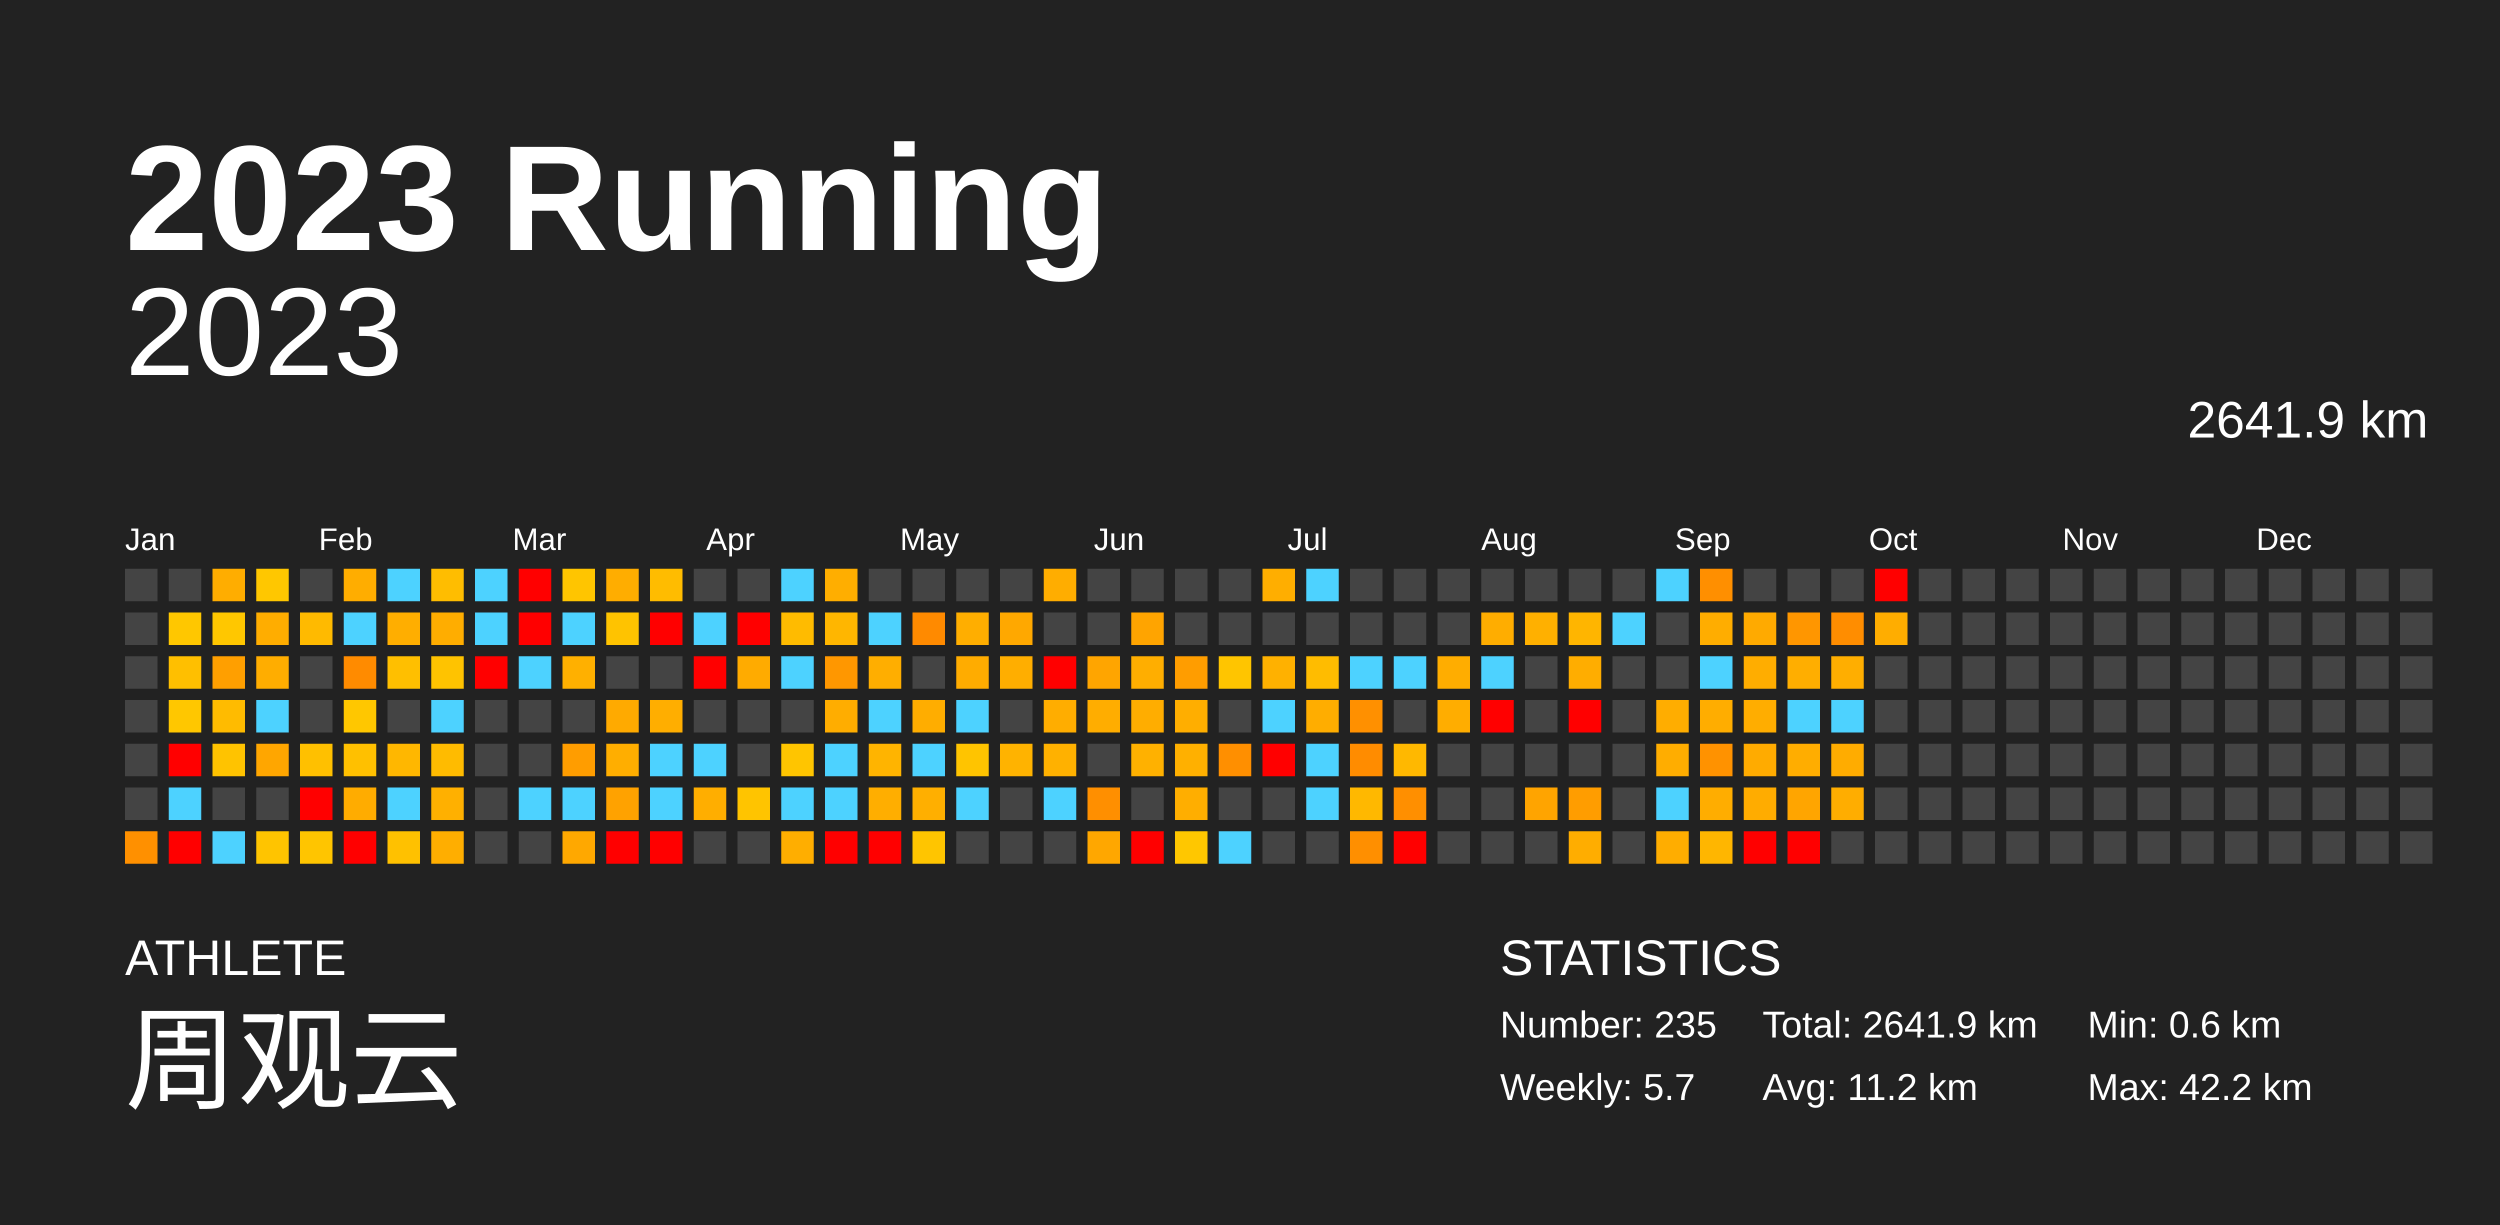
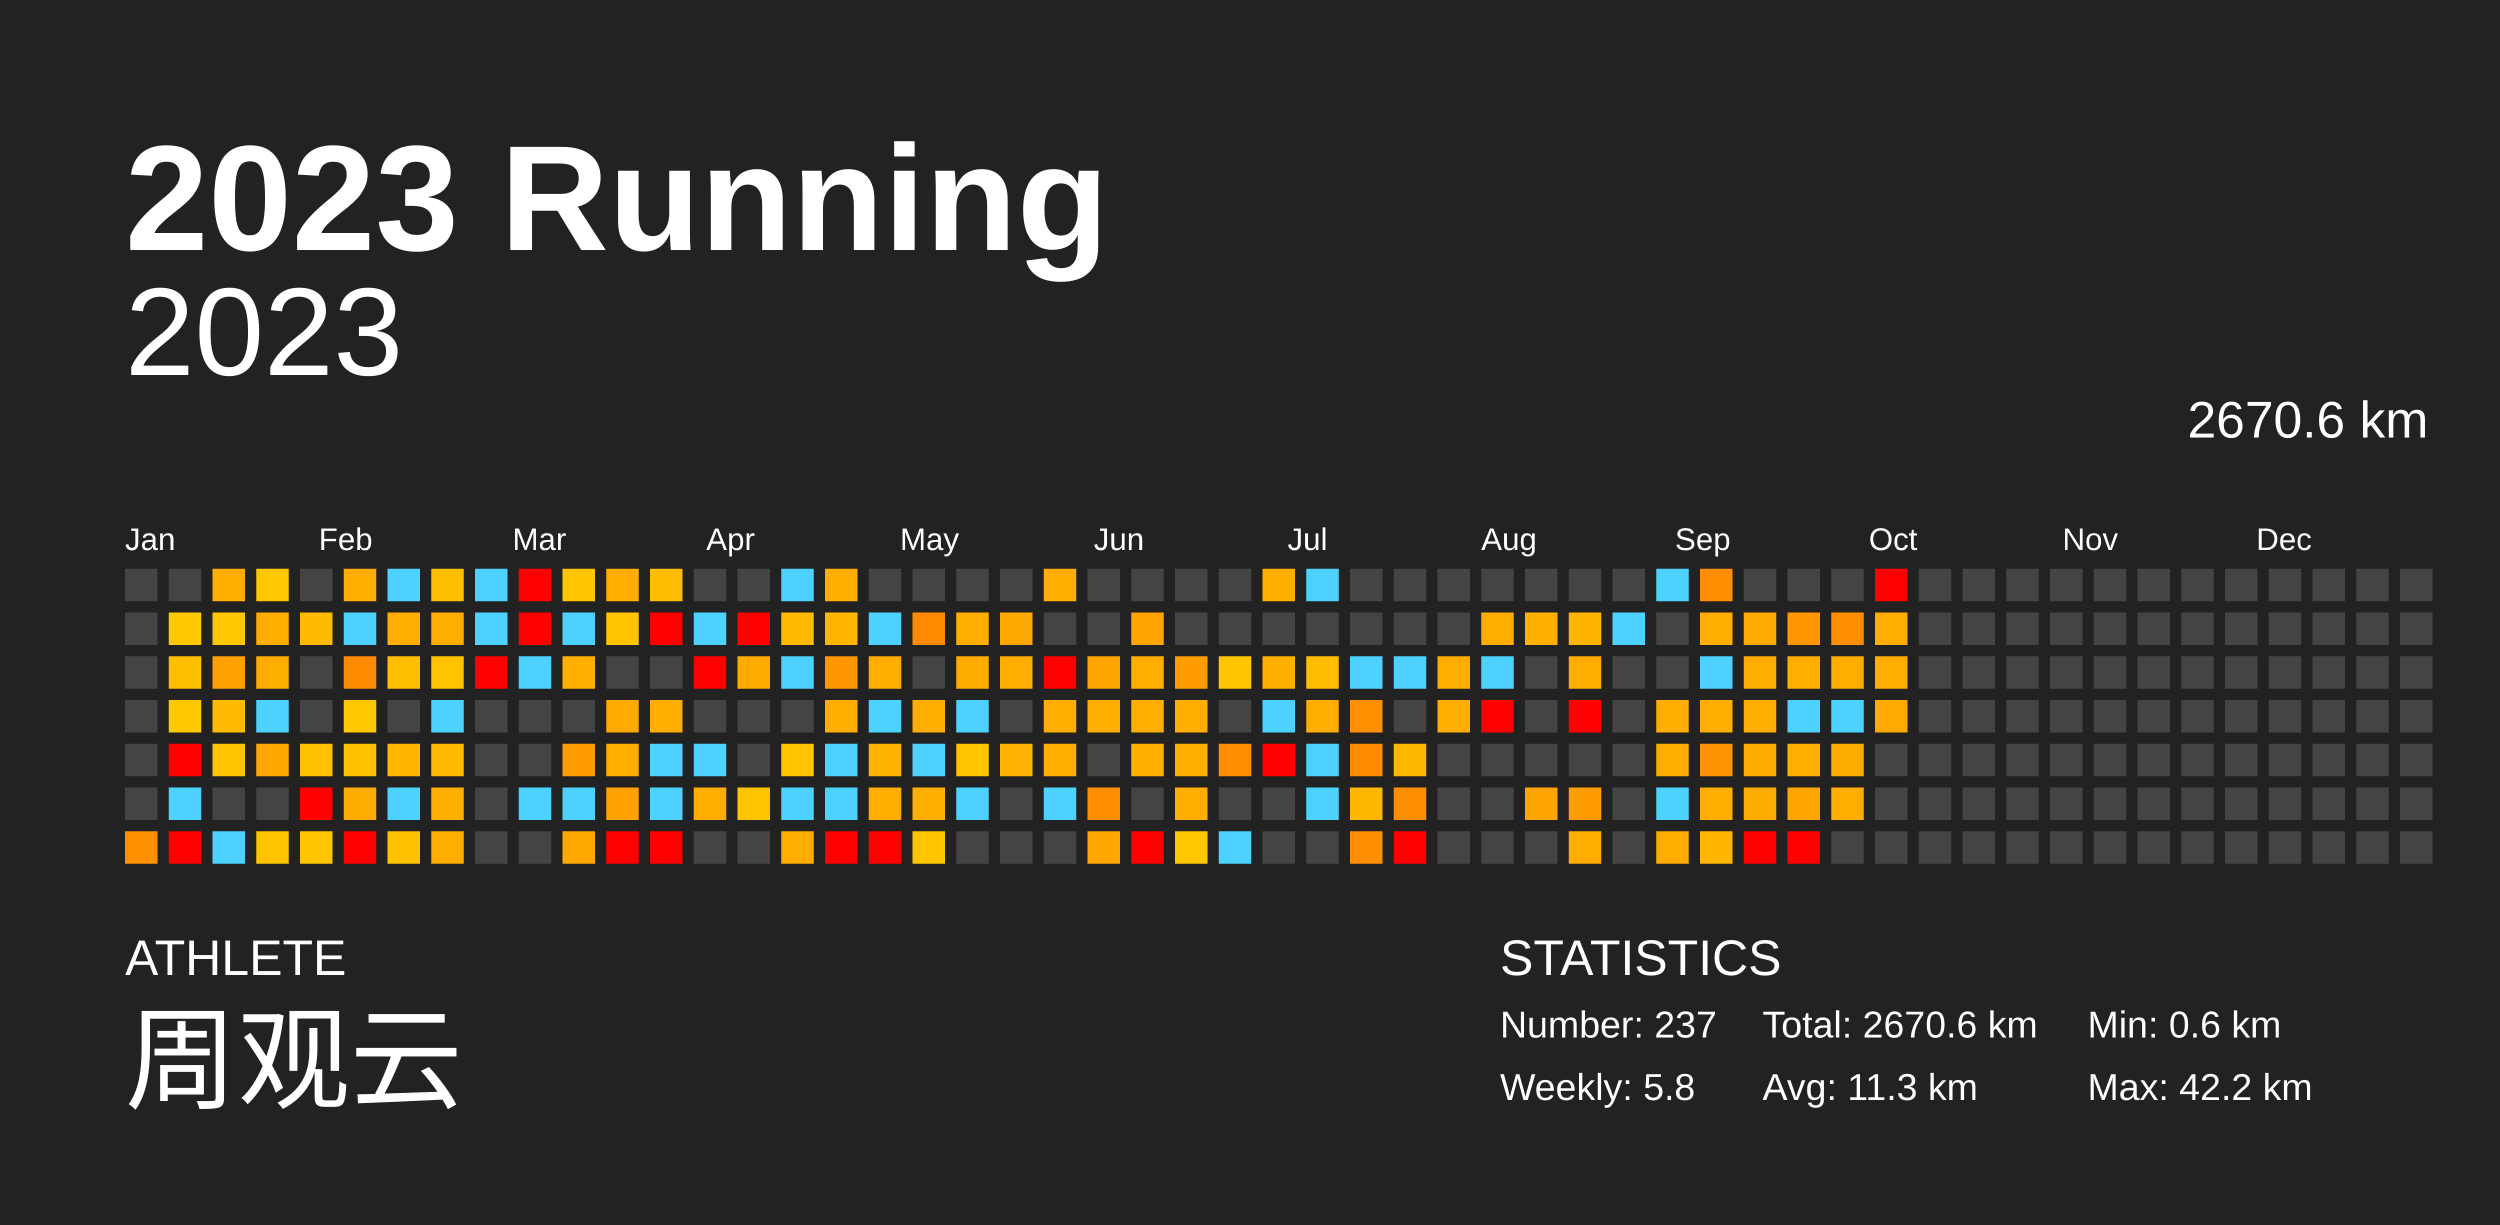
<svg xmlns="http://www.w3.org/2000/svg" baseProfile="full" height="98mm" version="1.1" viewBox="0,0,200,98" width="200mm">
  <defs />
  <rect fill="#222222" height="98" width="200" x="0" y="0" />
  <text fill="#FFFFFF" style="font-size:12px; font-family:Arial; font-weight:bold;" x="10" y="20">2023 Running</text>
  <text fill="#FFFFFF" style="font-size:4px; font-family:Arial" x="10" y="78">ATHLETE</text>
  <text fill="#FFFFFF" style="font-size:9px; font-family:Arial" x="10" y="88">周观云</text>
  <text fill="#FFFFFF" style="font-size:4px; font-family:Arial" x="120" y="78">STATISTICS</text>
-   <text fill="#FFFFFF" style="font-size:3px; font-family:Arial" x="120" y="83">Number: 235</text>
-   <text fill="#FFFFFF" style="font-size:3px; font-family:Arial" x="120" y="88">Weekly: 5.7</text>
-   <text fill="#FFFFFF" style="font-size:3px; font-family:Arial" x="141" y="83">Total: 2641.9 km</text>
-   <text fill="#FFFFFF" style="font-size:3px; font-family:Arial" x="141" y="88">Avg: 11.2 km</text>
+   <text fill="#FFFFFF" style="font-size:3px; font-family:Arial" x="120" y="83">Number: 237</text>
+   <text fill="#FFFFFF" style="font-size:3px; font-family:Arial" x="120" y="88">Weekly: 5.8</text>
+   <text fill="#FFFFFF" style="font-size:3px; font-family:Arial" x="141" y="83">Total: 2670.6 km</text>
+   <text fill="#FFFFFF" style="font-size:3px; font-family:Arial" x="141" y="88">Avg: 11.3 km</text>
  <text fill="#FFFFFF" style="font-size:3px; font-family:Arial" x="167" y="83">Min: 0.6 km</text>
  <text fill="#FFFFFF" style="font-size:3px; font-family:Arial" x="167" y="88">Max: 42.2 km</text>
  <text alignment-baseline="hanging" fill="#FFFFFF" style="font-size:10.0px; font-family:Arial;" x="10" y="30">2023</text>
-   <text alignment-baseline="hanging" fill="#FFFFFF" style="font-size:4.125px; font-family:Arial;" x="175" y="35">2641.9 km</text>
+   <text alignment-baseline="hanging" fill="#FFFFFF" style="font-size:4.125px; font-family:Arial;" x="175" y="35">2670.6 km</text>
  <text fill="#FFFFFF" style="font-size:2.5px; font-family:Arial" x="10.0" y="44">Jan</text>
  <text fill="#FFFFFF" style="font-size:2.5px; font-family:Arial" x="25.5" y="44">Feb</text>
  <text fill="#FFFFFF" style="font-size:2.5px; font-family:Arial" x="41.0" y="44">Mar</text>
  <text fill="#FFFFFF" style="font-size:2.5px; font-family:Arial" x="56.5" y="44">Apr</text>
  <text fill="#FFFFFF" style="font-size:2.5px; font-family:Arial" x="72.0" y="44">May</text>
  <text fill="#FFFFFF" style="font-size:2.5px; font-family:Arial" x="87.5" y="44">Jun</text>
  <text fill="#FFFFFF" style="font-size:2.5px; font-family:Arial" x="103.0" y="44">Jul</text>
  <text fill="#FFFFFF" style="font-size:2.5px; font-family:Arial" x="118.5" y="44">Aug</text>
  <text fill="#FFFFFF" style="font-size:2.5px; font-family:Arial" x="134.0" y="44">Sep</text>
  <text fill="#FFFFFF" style="font-size:2.5px; font-family:Arial" x="149.5" y="44">Oct</text>
  <text fill="#FFFFFF" style="font-size:2.5px; font-family:Arial" x="165.0" y="44">Nov</text>
  <text fill="#FFFFFF" style="font-size:2.5px; font-family:Arial" x="180.5" y="44">Dec</text>
  <rect fill="#444444" height="2.6" width="2.6" x="10.0" y="45.5" />
  <rect fill="#444444" height="2.6" width="2.6" x="10.0" y="49.0" />
  <rect fill="#444444" height="2.6" width="2.6" x="10.0" y="52.5" />
  <rect fill="#444444" height="2.6" width="2.6" x="10.0" y="56.0" />
  <rect fill="#444444" height="2.6" width="2.6" x="10.0" y="59.5" />
  <rect fill="#444444" height="2.6" width="2.6" x="10.0" y="63.0" />
  <rect fill="#ff9000" height="2.6" width="2.6" x="10.0" y="66.5" />
  <rect fill="#444444" height="2.6" width="2.6" x="13.5" y="45.5" />
  <rect fill="#ffc700" height="2.6" width="2.6" x="13.5" y="49.0" />
  <rect fill="#ffbf00" height="2.6" width="2.6" x="13.5" y="52.5" />
  <rect fill="#ffc700" height="2.6" width="2.6" x="13.5" y="56.0" />
  <rect fill="red" height="2.6" width="2.6" x="13.5" y="59.5" />
  <rect fill="#4dd2ff" height="2.6" width="2.6" x="13.5" y="63.0" />
  <rect fill="red" height="2.6" width="2.6" x="13.5" y="66.5" />
  <rect fill="#ffad00" height="2.6" width="2.6" x="17.0" y="45.5" />
  <rect fill="#ffc700" height="2.6" width="2.6" x="17.0" y="49.0" />
  <rect fill="#ff9f00" height="2.6" width="2.6" x="17.0" y="52.5" />
  <rect fill="#ffbb00" height="2.6" width="2.6" x="17.0" y="56.0" />
  <rect fill="#ffc300" height="2.6" width="2.6" x="17.0" y="59.5" />
  <rect fill="#444444" height="2.6" width="2.6" x="17.0" y="63.0" />
  <rect fill="#4dd2ff" height="2.6" width="2.6" x="17.0" y="66.5" />
  <rect fill="#ffc700" height="2.6" width="2.6" x="20.5" y="45.5" />
  <rect fill="#ffad00" height="2.6" width="2.6" x="20.5" y="49.0" />
  <rect fill="#ffad00" height="2.6" width="2.6" x="20.5" y="52.5" />
  <rect fill="#4dd2ff" height="2.6" width="2.6" x="20.5" y="56.0" />
  <rect fill="#ffa600" height="2.6" width="2.6" x="20.5" y="59.5" />
  <rect fill="#444444" height="2.6" width="2.6" x="20.5" y="63.0" />
  <rect fill="#ffc400" height="2.6" width="2.6" x="20.5" y="66.5" />
  <rect fill="#444444" height="2.6" width="2.6" x="24.0" y="45.5" />
  <rect fill="#ffba00" height="2.6" width="2.6" x="24.0" y="49.0" />
  <rect fill="#444444" height="2.6" width="2.6" x="24.0" y="52.5" />
  <rect fill="#444444" height="2.6" width="2.6" x="24.0" y="56.0" />
  <rect fill="#ffc000" height="2.6" width="2.6" x="24.0" y="59.5" />
  <rect fill="red" height="2.6" width="2.6" x="24.0" y="63.0" />
  <rect fill="#ffc500" height="2.6" width="2.6" x="24.0" y="66.5" />
  <rect fill="#ffad00" height="2.6" width="2.6" x="27.5" y="45.5" />
  <rect fill="#4dd2ff" height="2.6" width="2.6" x="27.5" y="49.0" />
  <rect fill="#ff8b00" height="2.6" width="2.6" x="27.5" y="52.5" />
  <rect fill="#ffc700" height="2.6" width="2.6" x="27.5" y="56.0" />
  <rect fill="#ffc000" height="2.6" width="2.6" x="27.5" y="59.5" />
  <rect fill="#ffac00" height="2.6" width="2.6" x="27.5" y="63.0" />
  <rect fill="red" height="2.6" width="2.6" x="27.5" y="66.5" />
  <rect fill="#4dd2ff" height="2.6" width="2.6" x="31.0" y="45.5" />
  <rect fill="#ffae00" height="2.6" width="2.6" x="31.0" y="49.0" />
  <rect fill="#ffbf00" height="2.6" width="2.6" x="31.0" y="52.5" />
  <rect fill="#444444" height="2.6" width="2.6" x="31.0" y="56.0" />
  <rect fill="#ffb700" height="2.6" width="2.6" x="31.0" y="59.5" />
  <rect fill="#4dd2ff" height="2.6" width="2.6" x="31.0" y="63.0" />
  <rect fill="#ffc100" height="2.6" width="2.6" x="31.0" y="66.5" />
  <rect fill="#ffbd00" height="2.6" width="2.6" x="34.5" y="45.5" />
  <rect fill="#ffad00" height="2.6" width="2.6" x="34.5" y="49.0" />
  <rect fill="#ffc300" height="2.6" width="2.6" x="34.5" y="52.5" />
  <rect fill="#4dd2ff" height="2.6" width="2.6" x="34.5" y="56.0" />
  <rect fill="#ffbb00" height="2.6" width="2.6" x="34.5" y="59.5" />
  <rect fill="#ffb000" height="2.6" width="2.6" x="34.5" y="63.0" />
  <rect fill="#ffae00" height="2.6" width="2.6" x="34.5" y="66.5" />
  <rect fill="#4dd2ff" height="2.6" width="2.6" x="38.0" y="45.5" />
  <rect fill="#4dd2ff" height="2.6" width="2.6" x="38.0" y="49.0" />
  <rect fill="red" height="2.6" width="2.6" x="38.0" y="52.5" />
  <rect fill="#444444" height="2.6" width="2.6" x="38.0" y="56.0" />
  <rect fill="#444444" height="2.6" width="2.6" x="38.0" y="59.5" />
  <rect fill="#444444" height="2.6" width="2.6" x="38.0" y="63.0" />
  <rect fill="#444444" height="2.6" width="2.6" x="38.0" y="66.5" />
  <rect fill="red" height="2.6" width="2.6" x="41.5" y="45.5" />
  <rect fill="red" height="2.6" width="2.6" x="41.5" y="49.0" />
  <rect fill="#4dd2ff" height="2.6" width="2.6" x="41.5" y="52.5" />
  <rect fill="#444444" height="2.6" width="2.6" x="41.5" y="56.0" />
  <rect fill="#444444" height="2.6" width="2.6" x="41.5" y="59.5" />
  <rect fill="#4dd2ff" height="2.6" width="2.6" x="41.5" y="63.0" />
  <rect fill="#444444" height="2.6" width="2.6" x="41.5" y="66.5" />
  <rect fill="#ffc500" height="2.6" width="2.6" x="45.0" y="45.5" />
  <rect fill="#4dd2ff" height="2.6" width="2.6" x="45.0" y="49.0" />
  <rect fill="#ffb000" height="2.6" width="2.6" x="45.0" y="52.5" />
  <rect fill="#444444" height="2.6" width="2.6" x="45.0" y="56.0" />
  <rect fill="#ff9d00" height="2.6" width="2.6" x="45.0" y="59.5" />
  <rect fill="#4dd2ff" height="2.6" width="2.6" x="45.0" y="63.0" />
  <rect fill="#ffa800" height="2.6" width="2.6" x="45.0" y="66.5" />
  <rect fill="#ffad00" height="2.6" width="2.6" x="48.5" y="45.5" />
  <rect fill="#ffc300" height="2.6" width="2.6" x="48.5" y="49.0" />
  <rect fill="#444444" height="2.6" width="2.6" x="48.5" y="52.5" />
  <rect fill="#ffaa00" height="2.6" width="2.6" x="48.5" y="56.0" />
  <rect fill="#ffae00" height="2.6" width="2.6" x="48.5" y="59.5" />
  <rect fill="#ffa200" height="2.6" width="2.6" x="48.5" y="63.0" />
  <rect fill="red" height="2.6" width="2.6" x="48.5" y="66.5" />
  <rect fill="#ffbc00" height="2.6" width="2.6" x="52.0" y="45.5" />
  <rect fill="red" height="2.6" width="2.6" x="52.0" y="49.0" />
  <rect fill="#444444" height="2.6" width="2.6" x="52.0" y="52.5" />
  <rect fill="#ffae00" height="2.6" width="2.6" x="52.0" y="56.0" />
  <rect fill="#4dd2ff" height="2.6" width="2.6" x="52.0" y="59.5" />
  <rect fill="#4dd2ff" height="2.6" width="2.6" x="52.0" y="63.0" />
  <rect fill="red" height="2.6" width="2.6" x="52.0" y="66.5" />
  <rect fill="#444444" height="2.6" width="2.6" x="55.5" y="45.5" />
  <rect fill="#4dd2ff" height="2.6" width="2.6" x="55.5" y="49.0" />
  <rect fill="red" height="2.6" width="2.6" x="55.5" y="52.5" />
  <rect fill="#444444" height="2.6" width="2.6" x="55.5" y="56.0" />
  <rect fill="#4dd2ff" height="2.6" width="2.6" x="55.5" y="59.5" />
  <rect fill="#ffae00" height="2.6" width="2.6" x="55.5" y="63.0" />
  <rect fill="#444444" height="2.6" width="2.6" x="55.5" y="66.5" />
  <rect fill="#444444" height="2.6" width="2.6" x="59.0" y="45.5" />
  <rect fill="red" height="2.6" width="2.6" x="59.0" y="49.0" />
  <rect fill="#ffab00" height="2.6" width="2.6" x="59.0" y="52.5" />
  <rect fill="#444444" height="2.6" width="2.6" x="59.0" y="56.0" />
  <rect fill="#444444" height="2.6" width="2.6" x="59.0" y="59.5" />
  <rect fill="#ffc400" height="2.6" width="2.6" x="59.0" y="63.0" />
  <rect fill="#444444" height="2.6" width="2.6" x="59.0" y="66.5" />
  <rect fill="#4dd2ff" height="2.6" width="2.6" x="62.5" y="45.5" />
  <rect fill="#ffbb00" height="2.6" width="2.6" x="62.5" y="49.0" />
  <rect fill="#4dd2ff" height="2.6" width="2.6" x="62.5" y="52.5" />
  <rect fill="#444444" height="2.6" width="2.6" x="62.5" y="56.0" />
  <rect fill="#ffc500" height="2.6" width="2.6" x="62.5" y="59.5" />
  <rect fill="#4dd2ff" height="2.6" width="2.6" x="62.5" y="63.0" />
  <rect fill="#ffae00" height="2.6" width="2.6" x="62.5" y="66.5" />
  <rect fill="#ffae00" height="2.6" width="2.6" x="66.0" y="45.5" />
  <rect fill="#ffb600" height="2.6" width="2.6" x="66.0" y="49.0" />
  <rect fill="#ff9700" height="2.6" width="2.6" x="66.0" y="52.5" />
  <rect fill="#ffad00" height="2.6" width="2.6" x="66.0" y="56.0" />
  <rect fill="#4dd2ff" height="2.6" width="2.6" x="66.0" y="59.5" />
  <rect fill="#4dd2ff" height="2.6" width="2.6" x="66.0" y="63.0" />
  <rect fill="red" height="2.6" width="2.6" x="66.0" y="66.5" />
  <rect fill="#444444" height="2.6" width="2.6" x="69.5" y="45.5" />
  <rect fill="#4dd2ff" height="2.6" width="2.6" x="69.5" y="49.0" />
  <rect fill="#ffae00" height="2.6" width="2.6" x="69.5" y="52.5" />
  <rect fill="#4dd2ff" height="2.6" width="2.6" x="69.5" y="56.0" />
  <rect fill="#ffb400" height="2.6" width="2.6" x="69.5" y="59.5" />
  <rect fill="#ffae00" height="2.6" width="2.6" x="69.5" y="63.0" />
  <rect fill="red" height="2.6" width="2.6" x="69.5" y="66.5" />
  <rect fill="#444444" height="2.6" width="2.6" x="73.0" y="45.5" />
  <rect fill="#ff8a00" height="2.6" width="2.6" x="73.0" y="49.0" />
  <rect fill="#444444" height="2.6" width="2.6" x="73.0" y="52.5" />
  <rect fill="#ffad00" height="2.6" width="2.6" x="73.0" y="56.0" />
  <rect fill="#4dd2ff" height="2.6" width="2.6" x="73.0" y="59.5" />
  <rect fill="#ffaf00" height="2.6" width="2.6" x="73.0" y="63.0" />
  <rect fill="#ffc500" height="2.6" width="2.6" x="73.0" y="66.5" />
  <rect fill="#444444" height="2.6" width="2.6" x="76.5" y="45.5" />
  <rect fill="#ffae00" height="2.6" width="2.6" x="76.5" y="49.0" />
  <rect fill="#ffac00" height="2.6" width="2.6" x="76.5" y="52.5" />
  <rect fill="#4dd2ff" height="2.6" width="2.6" x="76.5" y="56.0" />
  <rect fill="#ffc400" height="2.6" width="2.6" x="76.5" y="59.5" />
  <rect fill="#4dd2ff" height="2.6" width="2.6" x="76.5" y="63.0" />
  <rect fill="#444444" height="2.6" width="2.6" x="76.5" y="66.5" />
  <rect fill="#444444" height="2.6" width="2.6" x="80.0" y="45.5" />
  <rect fill="#ffa800" height="2.6" width="2.6" x="80.0" y="49.0" />
  <rect fill="#ffae00" height="2.6" width="2.6" x="80.0" y="52.5" />
  <rect fill="#444444" height="2.6" width="2.6" x="80.0" y="56.0" />
  <rect fill="#ffb300" height="2.6" width="2.6" x="80.0" y="59.5" />
  <rect fill="#444444" height="2.6" width="2.6" x="80.0" y="63.0" />
  <rect fill="#444444" height="2.6" width="2.6" x="80.0" y="66.5" />
  <rect fill="#ffad00" height="2.6" width="2.6" x="83.5" y="45.5" />
  <rect fill="#444444" height="2.6" width="2.6" x="83.5" y="49.0" />
  <rect fill="red" height="2.6" width="2.6" x="83.5" y="52.5" />
  <rect fill="#ffad00" height="2.6" width="2.6" x="83.5" y="56.0" />
  <rect fill="#ffb100" height="2.6" width="2.6" x="83.5" y="59.5" />
  <rect fill="#4dd2ff" height="2.6" width="2.6" x="83.5" y="63.0" />
  <rect fill="#444444" height="2.6" width="2.6" x="83.5" y="66.5" />
  <rect fill="#444444" height="2.6" width="2.6" x="87.0" y="45.5" />
  <rect fill="#444444" height="2.6" width="2.6" x="87.0" y="49.0" />
  <rect fill="#ffa500" height="2.6" width="2.6" x="87.0" y="52.5" />
  <rect fill="#ffad00" height="2.6" width="2.6" x="87.0" y="56.0" />
  <rect fill="#444444" height="2.6" width="2.6" x="87.0" y="59.5" />
  <rect fill="#ff8f00" height="2.6" width="2.6" x="87.0" y="63.0" />
  <rect fill="#ffa700" height="2.6" width="2.6" x="87.0" y="66.5" />
  <rect fill="#444444" height="2.6" width="2.6" x="90.5" y="45.5" />
  <rect fill="#ffa400" height="2.6" width="2.6" x="90.5" y="49.0" />
  <rect fill="#ffae00" height="2.6" width="2.6" x="90.5" y="52.5" />
  <rect fill="#ffad00" height="2.6" width="2.6" x="90.5" y="56.0" />
  <rect fill="#ffb100" height="2.6" width="2.6" x="90.5" y="59.5" />
  <rect fill="#444444" height="2.6" width="2.6" x="90.5" y="63.0" />
  <rect fill="red" height="2.6" width="2.6" x="90.5" y="66.5" />
  <rect fill="#444444" height="2.6" width="2.6" x="94.0" y="45.5" />
  <rect fill="#444444" height="2.6" width="2.6" x="94.0" y="49.0" />
  <rect fill="#ff9d00" height="2.6" width="2.6" x="94.0" y="52.5" />
  <rect fill="#ffae00" height="2.6" width="2.6" x="94.0" y="56.0" />
  <rect fill="#ffb000" height="2.6" width="2.6" x="94.0" y="59.5" />
  <rect fill="#ffae00" height="2.6" width="2.6" x="94.0" y="63.0" />
  <rect fill="#ffc700" height="2.6" width="2.6" x="94.0" y="66.5" />
  <rect fill="#444444" height="2.6" width="2.6" x="97.5" y="45.5" />
  <rect fill="#444444" height="2.6" width="2.6" x="97.5" y="49.0" />
  <rect fill="#ffc500" height="2.6" width="2.6" x="97.5" y="52.5" />
  <rect fill="#444444" height="2.6" width="2.6" x="97.5" y="56.0" />
  <rect fill="#ff8f00" height="2.6" width="2.6" x="97.5" y="59.5" />
  <rect fill="#444444" height="2.6" width="2.6" x="97.5" y="63.0" />
  <rect fill="#4dd2ff" height="2.6" width="2.6" x="97.5" y="66.5" />
  <rect fill="#ffae00" height="2.6" width="2.6" x="101.0" y="45.5" />
  <rect fill="#444444" height="2.6" width="2.6" x="101.0" y="49.0" />
  <rect fill="#ffb100" height="2.6" width="2.6" x="101.0" y="52.5" />
  <rect fill="#4dd2ff" height="2.6" width="2.6" x="101.0" y="56.0" />
  <rect fill="red" height="2.6" width="2.6" x="101.0" y="59.5" />
  <rect fill="#444444" height="2.6" width="2.6" x="101.0" y="63.0" />
  <rect fill="#444444" height="2.6" width="2.6" x="101.0" y="66.5" />
  <rect fill="#4dd2ff" height="2.6" width="2.6" x="104.5" y="45.5" />
  <rect fill="#444444" height="2.6" width="2.6" x="104.5" y="49.0" />
  <rect fill="#ffbc00" height="2.6" width="2.6" x="104.5" y="52.5" />
  <rect fill="#ffad00" height="2.6" width="2.6" x="104.5" y="56.0" />
  <rect fill="#4dd2ff" height="2.6" width="2.6" x="104.5" y="59.5" />
  <rect fill="#4dd2ff" height="2.6" width="2.6" x="104.5" y="63.0" />
  <rect fill="#444444" height="2.6" width="2.6" x="104.5" y="66.5" />
  <rect fill="#444444" height="2.6" width="2.6" x="108.0" y="45.5" />
  <rect fill="#444444" height="2.6" width="2.6" x="108.0" y="49.0" />
  <rect fill="#4dd2ff" height="2.6" width="2.6" x="108.0" y="52.5" />
  <rect fill="#ff9000" height="2.6" width="2.6" x="108.0" y="56.0" />
  <rect fill="#ff8c00" height="2.6" width="2.6" x="108.0" y="59.5" />
  <rect fill="#ffb800" height="2.6" width="2.6" x="108.0" y="63.0" />
  <rect fill="#ff8f00" height="2.6" width="2.6" x="108.0" y="66.5" />
  <rect fill="#444444" height="2.6" width="2.6" x="111.5" y="45.5" />
  <rect fill="#444444" height="2.6" width="2.6" x="111.5" y="49.0" />
  <rect fill="#4dd2ff" height="2.6" width="2.6" x="111.5" y="52.5" />
  <rect fill="#444444" height="2.6" width="2.6" x="111.5" y="56.0" />
  <rect fill="#ffb800" height="2.6" width="2.6" x="111.5" y="59.5" />
  <rect fill="#ff8f00" height="2.6" width="2.6" x="111.5" y="63.0" />
  <rect fill="red" height="2.6" width="2.6" x="111.5" y="66.5" />
  <rect fill="#444444" height="2.6" width="2.6" x="115.0" y="45.5" />
  <rect fill="#444444" height="2.6" width="2.6" x="115.0" y="49.0" />
  <rect fill="#ffad00" height="2.6" width="2.6" x="115.0" y="52.5" />
  <rect fill="#ffad00" height="2.6" width="2.6" x="115.0" y="56.0" />
  <rect fill="#444444" height="2.6" width="2.6" x="115.0" y="59.5" />
  <rect fill="#444444" height="2.6" width="2.6" x="115.0" y="63.0" />
  <rect fill="#444444" height="2.6" width="2.6" x="115.0" y="66.5" />
  <rect fill="#444444" height="2.6" width="2.6" x="118.5" y="45.5" />
  <rect fill="#ffad00" height="2.6" width="2.6" x="118.5" y="49.0" />
  <rect fill="#4dd2ff" height="2.6" width="2.6" x="118.5" y="52.5" />
  <rect fill="red" height="2.6" width="2.6" x="118.5" y="56.0" />
  <rect fill="#444444" height="2.6" width="2.6" x="118.5" y="59.5" />
  <rect fill="#444444" height="2.6" width="2.6" x="118.5" y="63.0" />
  <rect fill="#444444" height="2.6" width="2.6" x="118.5" y="66.5" />
  <rect fill="#444444" height="2.6" width="2.6" x="122.0" y="45.5" />
  <rect fill="#ffb000" height="2.6" width="2.6" x="122.0" y="49.0" />
  <rect fill="#444444" height="2.6" width="2.6" x="122.0" y="52.5" />
  <rect fill="#444444" height="2.6" width="2.6" x="122.0" y="56.0" />
  <rect fill="#444444" height="2.6" width="2.6" x="122.0" y="59.5" />
  <rect fill="#ffa400" height="2.6" width="2.6" x="122.0" y="63.0" />
  <rect fill="#444444" height="2.6" width="2.6" x="122.0" y="66.5" />
  <rect fill="#444444" height="2.6" width="2.6" x="125.5" y="45.5" />
  <rect fill="#ffb500" height="2.6" width="2.6" x="125.5" y="49.0" />
  <rect fill="#ffad00" height="2.6" width="2.6" x="125.5" y="52.5" />
  <rect fill="red" height="2.6" width="2.6" x="125.5" y="56.0" />
  <rect fill="#444444" height="2.6" width="2.6" x="125.5" y="59.5" />
  <rect fill="#ff9d00" height="2.6" width="2.6" x="125.5" y="63.0" />
  <rect fill="#ffad00" height="2.6" width="2.6" x="125.5" y="66.5" />
  <rect fill="#444444" height="2.6" width="2.6" x="129.0" y="45.5" />
  <rect fill="#4dd2ff" height="2.6" width="2.6" x="129.0" y="49.0" />
  <rect fill="#444444" height="2.6" width="2.6" x="129.0" y="52.5" />
  <rect fill="#444444" height="2.6" width="2.6" x="129.0" y="56.0" />
  <rect fill="#444444" height="2.6" width="2.6" x="129.0" y="59.5" />
  <rect fill="#444444" height="2.6" width="2.6" x="129.0" y="63.0" />
  <rect fill="#444444" height="2.6" width="2.6" x="129.0" y="66.5" />
  <rect fill="#4dd2ff" height="2.6" width="2.6" x="132.5" y="45.5" />
  <rect fill="#444444" height="2.6" width="2.6" x="132.5" y="49.0" />
  <rect fill="#444444" height="2.6" width="2.6" x="132.5" y="52.5" />
  <rect fill="#ffad00" height="2.6" width="2.6" x="132.5" y="56.0" />
  <rect fill="#ffad00" height="2.6" width="2.6" x="132.5" y="59.5" />
  <rect fill="#4dd2ff" height="2.6" width="2.6" x="132.5" y="63.0" />
  <rect fill="#ffad00" height="2.6" width="2.6" x="132.5" y="66.5" />
  <rect fill="#ff8f00" height="2.6" width="2.6" x="136.0" y="45.5" />
  <rect fill="#ffad00" height="2.6" width="2.6" x="136.0" y="49.0" />
  <rect fill="#4dd2ff" height="2.6" width="2.6" x="136.0" y="52.5" />
  <rect fill="#ffad00" height="2.6" width="2.6" x="136.0" y="56.0" />
  <rect fill="#ff9200" height="2.6" width="2.6" x="136.0" y="59.5" />
  <rect fill="#ffad00" height="2.6" width="2.6" x="136.0" y="63.0" />
  <rect fill="#ffb600" height="2.6" width="2.6" x="136.0" y="66.5" />
  <rect fill="#444444" height="2.6" width="2.6" x="139.5" y="45.5" />
  <rect fill="#ffaa00" height="2.6" width="2.6" x="139.5" y="49.0" />
  <rect fill="#ffad00" height="2.6" width="2.6" x="139.5" y="52.5" />
  <rect fill="#ffad00" height="2.6" width="2.6" x="139.5" y="56.0" />
  <rect fill="#ffab00" height="2.6" width="2.6" x="139.5" y="59.5" />
  <rect fill="#ffac00" height="2.6" width="2.6" x="139.5" y="63.0" />
  <rect fill="red" height="2.6" width="2.6" x="139.5" y="66.5" />
  <rect fill="#444444" height="2.6" width="2.6" x="143.0" y="45.5" />
  <rect fill="#ff9600" height="2.6" width="2.6" x="143.0" y="49.0" />
  <rect fill="#ffae00" height="2.6" width="2.6" x="143.0" y="52.5" />
  <rect fill="#4dd2ff" height="2.6" width="2.6" x="143.0" y="56.0" />
  <rect fill="#ffad00" height="2.6" width="2.6" x="143.0" y="59.5" />
  <rect fill="#ffa500" height="2.6" width="2.6" x="143.0" y="63.0" />
  <rect fill="red" height="2.6" width="2.6" x="143.0" y="66.5" />
  <rect fill="#444444" height="2.6" width="2.6" x="146.5" y="45.5" />
  <rect fill="#ff8d00" height="2.6" width="2.6" x="146.5" y="49.0" />
  <rect fill="#ffae00" height="2.6" width="2.6" x="146.5" y="52.5" />
  <rect fill="#4dd2ff" height="2.6" width="2.6" x="146.5" y="56.0" />
  <rect fill="#ffac00" height="2.6" width="2.6" x="146.5" y="59.5" />
  <rect fill="#ffad00" height="2.6" width="2.6" x="146.5" y="63.0" />
  <rect fill="#444444" height="2.6" width="2.6" x="146.5" y="66.5" />
  <rect fill="red" height="2.6" width="2.6" x="150.0" y="45.5" />
  <rect fill="#ffad00" height="2.6" width="2.6" x="150.0" y="49.0" />
-   <rect fill="#444444" height="2.6" width="2.6" x="150.0" y="52.5" />
-   <rect fill="#444444" height="2.6" width="2.6" x="150.0" y="56.0" />
+   <rect fill="#ffae00" height="2.6" width="2.6" x="150.0" y="52.5" />
+   <rect fill="#ffaa00" height="2.6" width="2.6" x="150.0" y="56.0" />
  <rect fill="#444444" height="2.6" width="2.6" x="150.0" y="59.5" />
  <rect fill="#444444" height="2.6" width="2.6" x="150.0" y="63.0" />
  <rect fill="#444444" height="2.6" width="2.6" x="150.0" y="66.5" />
  <rect fill="#444444" height="2.6" width="2.6" x="153.5" y="45.5" />
  <rect fill="#444444" height="2.6" width="2.6" x="153.5" y="49.0" />
  <rect fill="#444444" height="2.6" width="2.6" x="153.5" y="52.5" />
  <rect fill="#444444" height="2.6" width="2.6" x="153.5" y="56.0" />
  <rect fill="#444444" height="2.6" width="2.6" x="153.5" y="59.5" />
  <rect fill="#444444" height="2.6" width="2.6" x="153.5" y="63.0" />
  <rect fill="#444444" height="2.6" width="2.6" x="153.5" y="66.5" />
  <rect fill="#444444" height="2.6" width="2.6" x="157.0" y="45.5" />
  <rect fill="#444444" height="2.6" width="2.6" x="157.0" y="49.0" />
  <rect fill="#444444" height="2.6" width="2.6" x="157.0" y="52.5" />
  <rect fill="#444444" height="2.6" width="2.6" x="157.0" y="56.0" />
  <rect fill="#444444" height="2.6" width="2.6" x="157.0" y="59.5" />
  <rect fill="#444444" height="2.6" width="2.6" x="157.0" y="63.0" />
  <rect fill="#444444" height="2.6" width="2.6" x="157.0" y="66.5" />
  <rect fill="#444444" height="2.6" width="2.6" x="160.5" y="45.5" />
  <rect fill="#444444" height="2.6" width="2.6" x="160.5" y="49.0" />
  <rect fill="#444444" height="2.6" width="2.6" x="160.5" y="52.5" />
  <rect fill="#444444" height="2.6" width="2.6" x="160.5" y="56.0" />
  <rect fill="#444444" height="2.6" width="2.6" x="160.5" y="59.5" />
  <rect fill="#444444" height="2.6" width="2.6" x="160.5" y="63.0" />
  <rect fill="#444444" height="2.6" width="2.6" x="160.5" y="66.5" />
  <rect fill="#444444" height="2.6" width="2.6" x="164.0" y="45.5" />
  <rect fill="#444444" height="2.6" width="2.6" x="164.0" y="49.0" />
  <rect fill="#444444" height="2.6" width="2.6" x="164.0" y="52.5" />
  <rect fill="#444444" height="2.6" width="2.6" x="164.0" y="56.0" />
  <rect fill="#444444" height="2.6" width="2.6" x="164.0" y="59.5" />
  <rect fill="#444444" height="2.6" width="2.6" x="164.0" y="63.0" />
  <rect fill="#444444" height="2.6" width="2.6" x="164.0" y="66.5" />
  <rect fill="#444444" height="2.6" width="2.6" x="167.5" y="45.5" />
  <rect fill="#444444" height="2.6" width="2.6" x="167.5" y="49.0" />
  <rect fill="#444444" height="2.6" width="2.6" x="167.5" y="52.5" />
  <rect fill="#444444" height="2.6" width="2.6" x="167.5" y="56.0" />
  <rect fill="#444444" height="2.6" width="2.6" x="167.5" y="59.5" />
  <rect fill="#444444" height="2.6" width="2.6" x="167.5" y="63.0" />
  <rect fill="#444444" height="2.6" width="2.6" x="167.5" y="66.5" />
  <rect fill="#444444" height="2.6" width="2.6" x="171.0" y="45.5" />
  <rect fill="#444444" height="2.6" width="2.6" x="171.0" y="49.0" />
  <rect fill="#444444" height="2.6" width="2.6" x="171.0" y="52.5" />
  <rect fill="#444444" height="2.6" width="2.6" x="171.0" y="56.0" />
  <rect fill="#444444" height="2.6" width="2.6" x="171.0" y="59.5" />
  <rect fill="#444444" height="2.6" width="2.6" x="171.0" y="63.0" />
  <rect fill="#444444" height="2.6" width="2.6" x="171.0" y="66.5" />
  <rect fill="#444444" height="2.6" width="2.6" x="174.5" y="45.5" />
  <rect fill="#444444" height="2.6" width="2.6" x="174.5" y="49.0" />
  <rect fill="#444444" height="2.6" width="2.6" x="174.5" y="52.5" />
  <rect fill="#444444" height="2.6" width="2.6" x="174.5" y="56.0" />
  <rect fill="#444444" height="2.6" width="2.6" x="174.5" y="59.5" />
  <rect fill="#444444" height="2.6" width="2.6" x="174.5" y="63.0" />
  <rect fill="#444444" height="2.6" width="2.6" x="174.5" y="66.5" />
  <rect fill="#444444" height="2.6" width="2.6" x="178.0" y="45.5" />
  <rect fill="#444444" height="2.6" width="2.6" x="178.0" y="49.0" />
  <rect fill="#444444" height="2.6" width="2.6" x="178.0" y="52.5" />
  <rect fill="#444444" height="2.6" width="2.6" x="178.0" y="56.0" />
  <rect fill="#444444" height="2.6" width="2.6" x="178.0" y="59.5" />
  <rect fill="#444444" height="2.6" width="2.6" x="178.0" y="63.0" />
  <rect fill="#444444" height="2.6" width="2.6" x="178.0" y="66.5" />
  <rect fill="#444444" height="2.6" width="2.6" x="181.5" y="45.5" />
  <rect fill="#444444" height="2.6" width="2.6" x="181.5" y="49.0" />
  <rect fill="#444444" height="2.6" width="2.6" x="181.5" y="52.5" />
  <rect fill="#444444" height="2.6" width="2.6" x="181.5" y="56.0" />
  <rect fill="#444444" height="2.6" width="2.6" x="181.5" y="59.5" />
  <rect fill="#444444" height="2.6" width="2.6" x="181.5" y="63.0" />
  <rect fill="#444444" height="2.6" width="2.6" x="181.5" y="66.5" />
  <rect fill="#444444" height="2.6" width="2.6" x="185.0" y="45.5" />
  <rect fill="#444444" height="2.6" width="2.6" x="185.0" y="49.0" />
  <rect fill="#444444" height="2.6" width="2.6" x="185.0" y="52.5" />
  <rect fill="#444444" height="2.6" width="2.6" x="185.0" y="56.0" />
  <rect fill="#444444" height="2.6" width="2.6" x="185.0" y="59.5" />
  <rect fill="#444444" height="2.6" width="2.6" x="185.0" y="63.0" />
  <rect fill="#444444" height="2.6" width="2.6" x="185.0" y="66.5" />
  <rect fill="#444444" height="2.6" width="2.6" x="188.5" y="45.5" />
  <rect fill="#444444" height="2.6" width="2.6" x="188.5" y="49.0" />
  <rect fill="#444444" height="2.6" width="2.6" x="188.5" y="52.5" />
  <rect fill="#444444" height="2.6" width="2.6" x="188.5" y="56.0" />
  <rect fill="#444444" height="2.6" width="2.6" x="188.5" y="59.5" />
  <rect fill="#444444" height="2.6" width="2.6" x="188.5" y="63.0" />
  <rect fill="#444444" height="2.6" width="2.6" x="188.5" y="66.5" />
  <rect fill="#444444" height="2.6" width="2.6" x="192.0" y="45.5" />
  <rect fill="#444444" height="2.6" width="2.6" x="192.0" y="49.0" />
  <rect fill="#444444" height="2.6" width="2.6" x="192.0" y="52.5" />
  <rect fill="#444444" height="2.6" width="2.6" x="192.0" y="56.0" />
  <rect fill="#444444" height="2.6" width="2.6" x="192.0" y="59.5" />
  <rect fill="#444444" height="2.6" width="2.6" x="192.0" y="63.0" />
  <rect fill="#444444" height="2.6" width="2.6" x="192.0" y="66.5" />
</svg>
